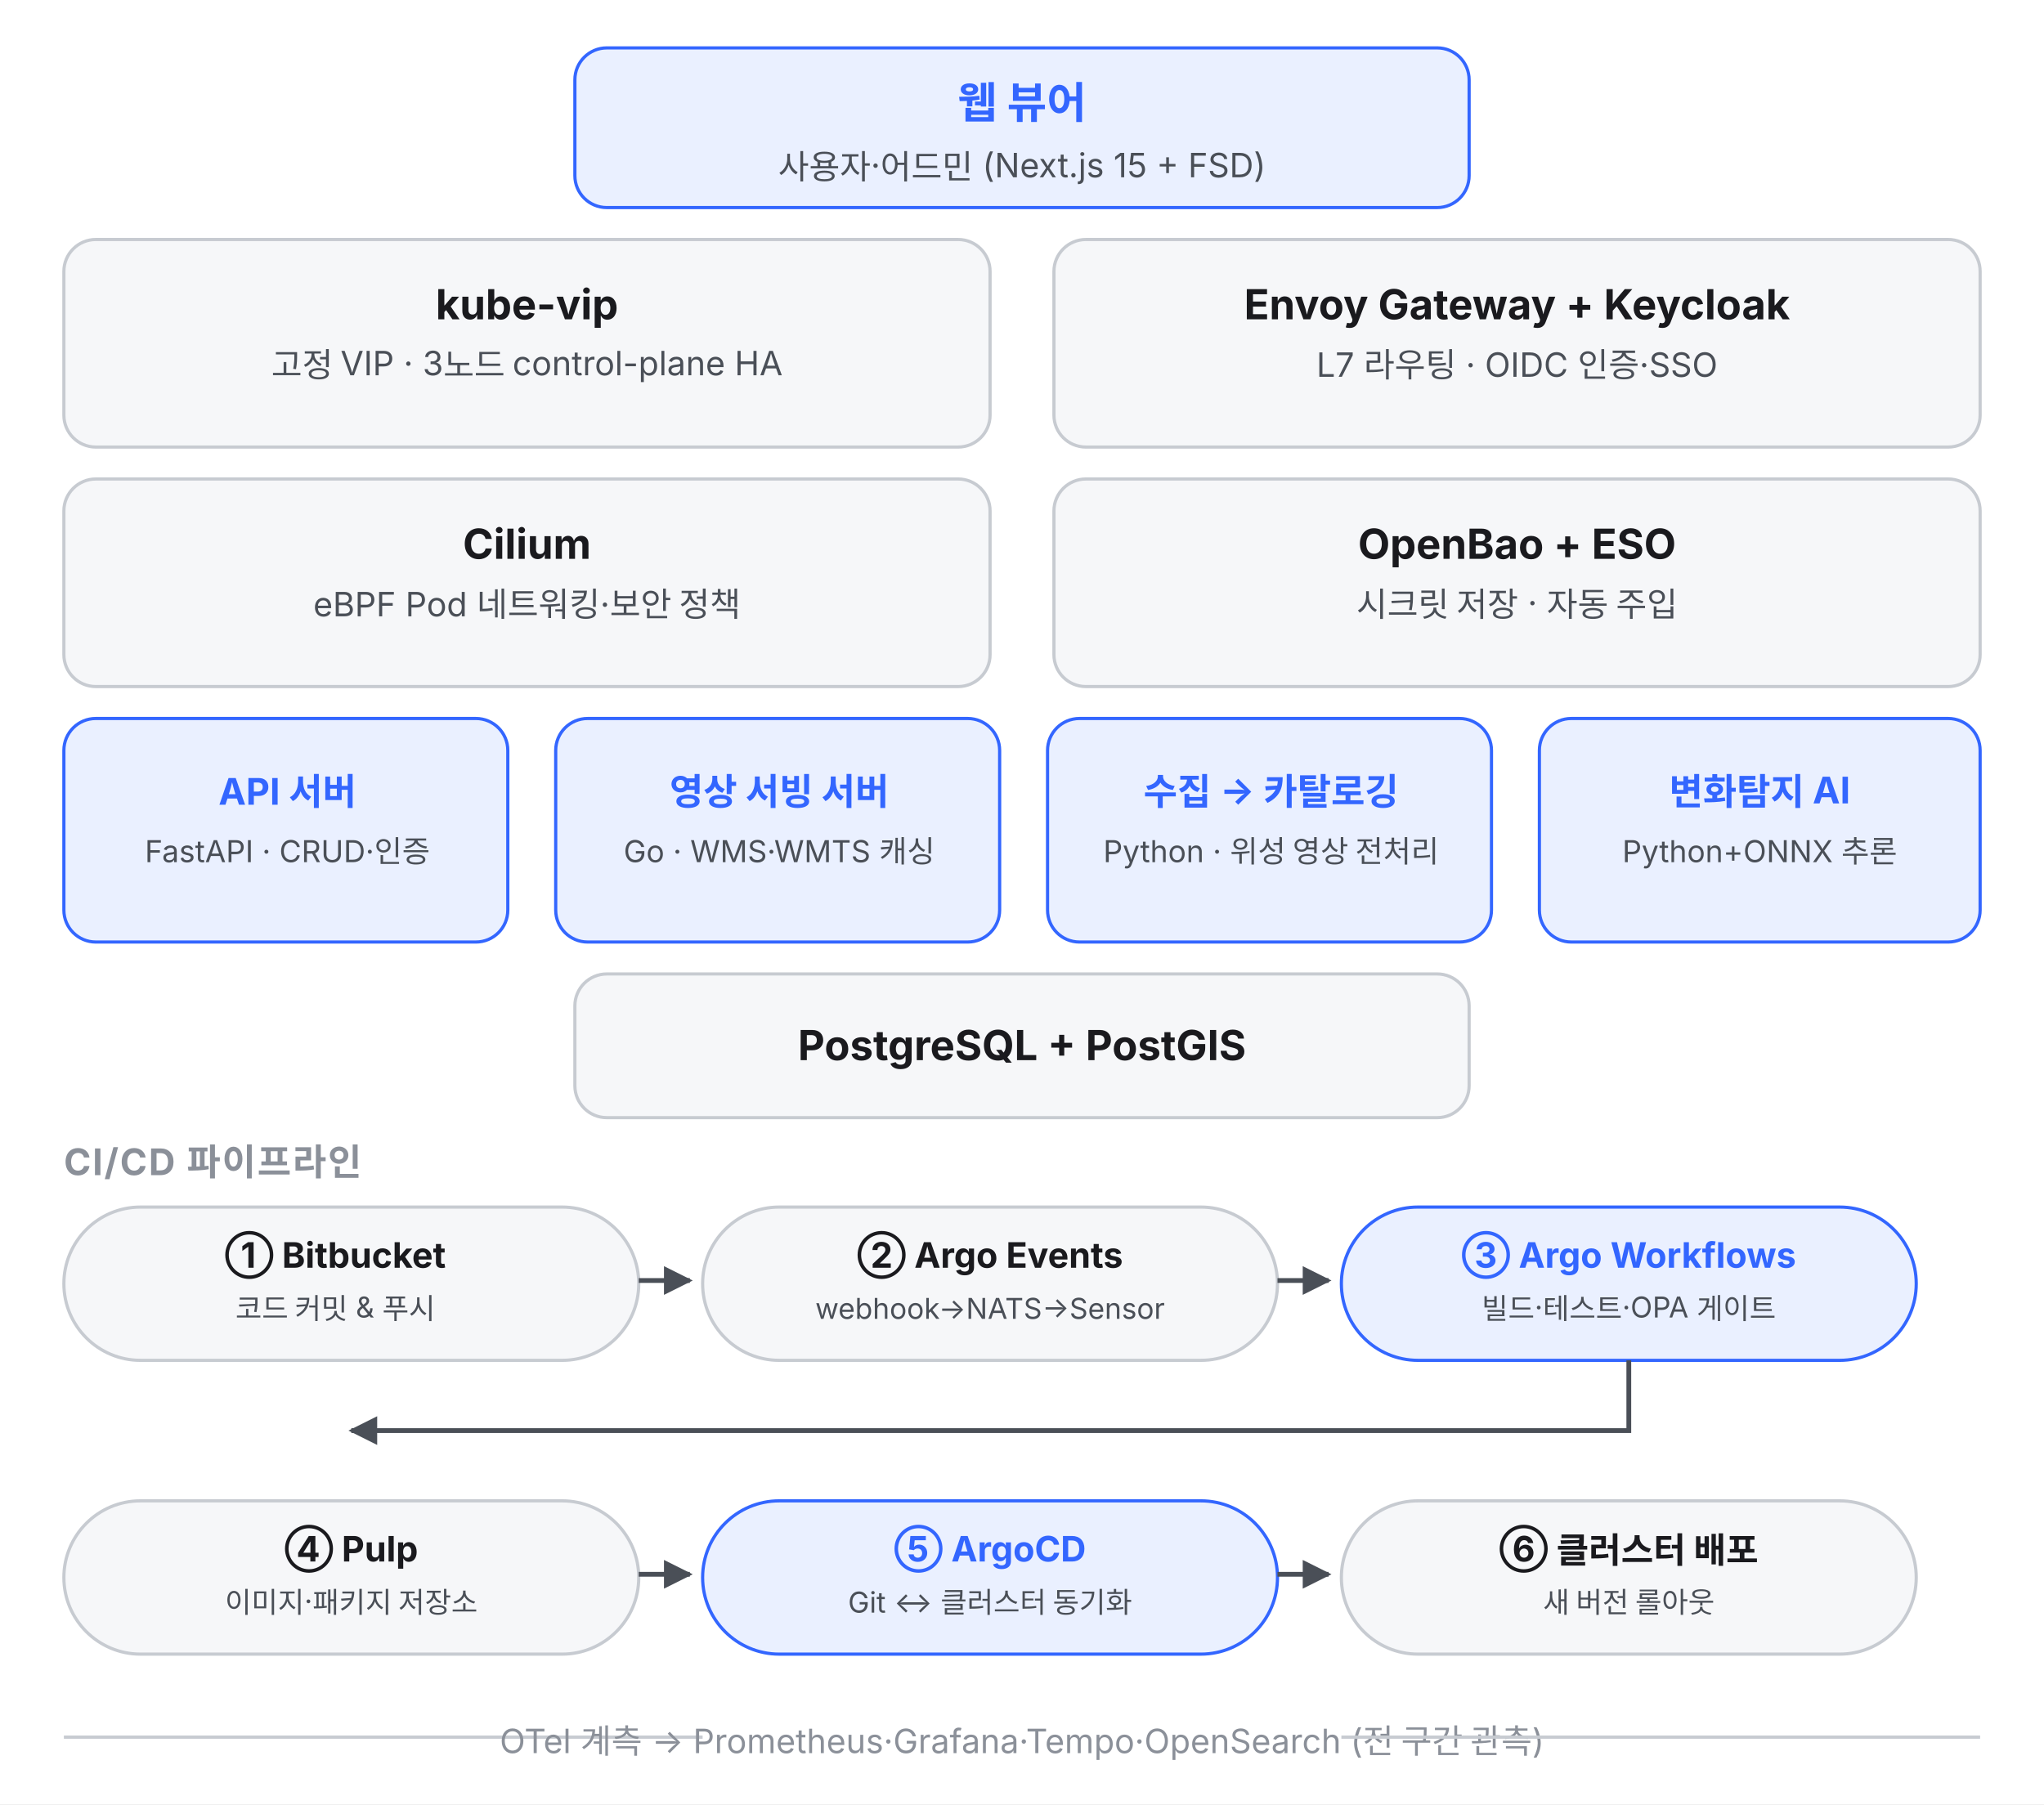
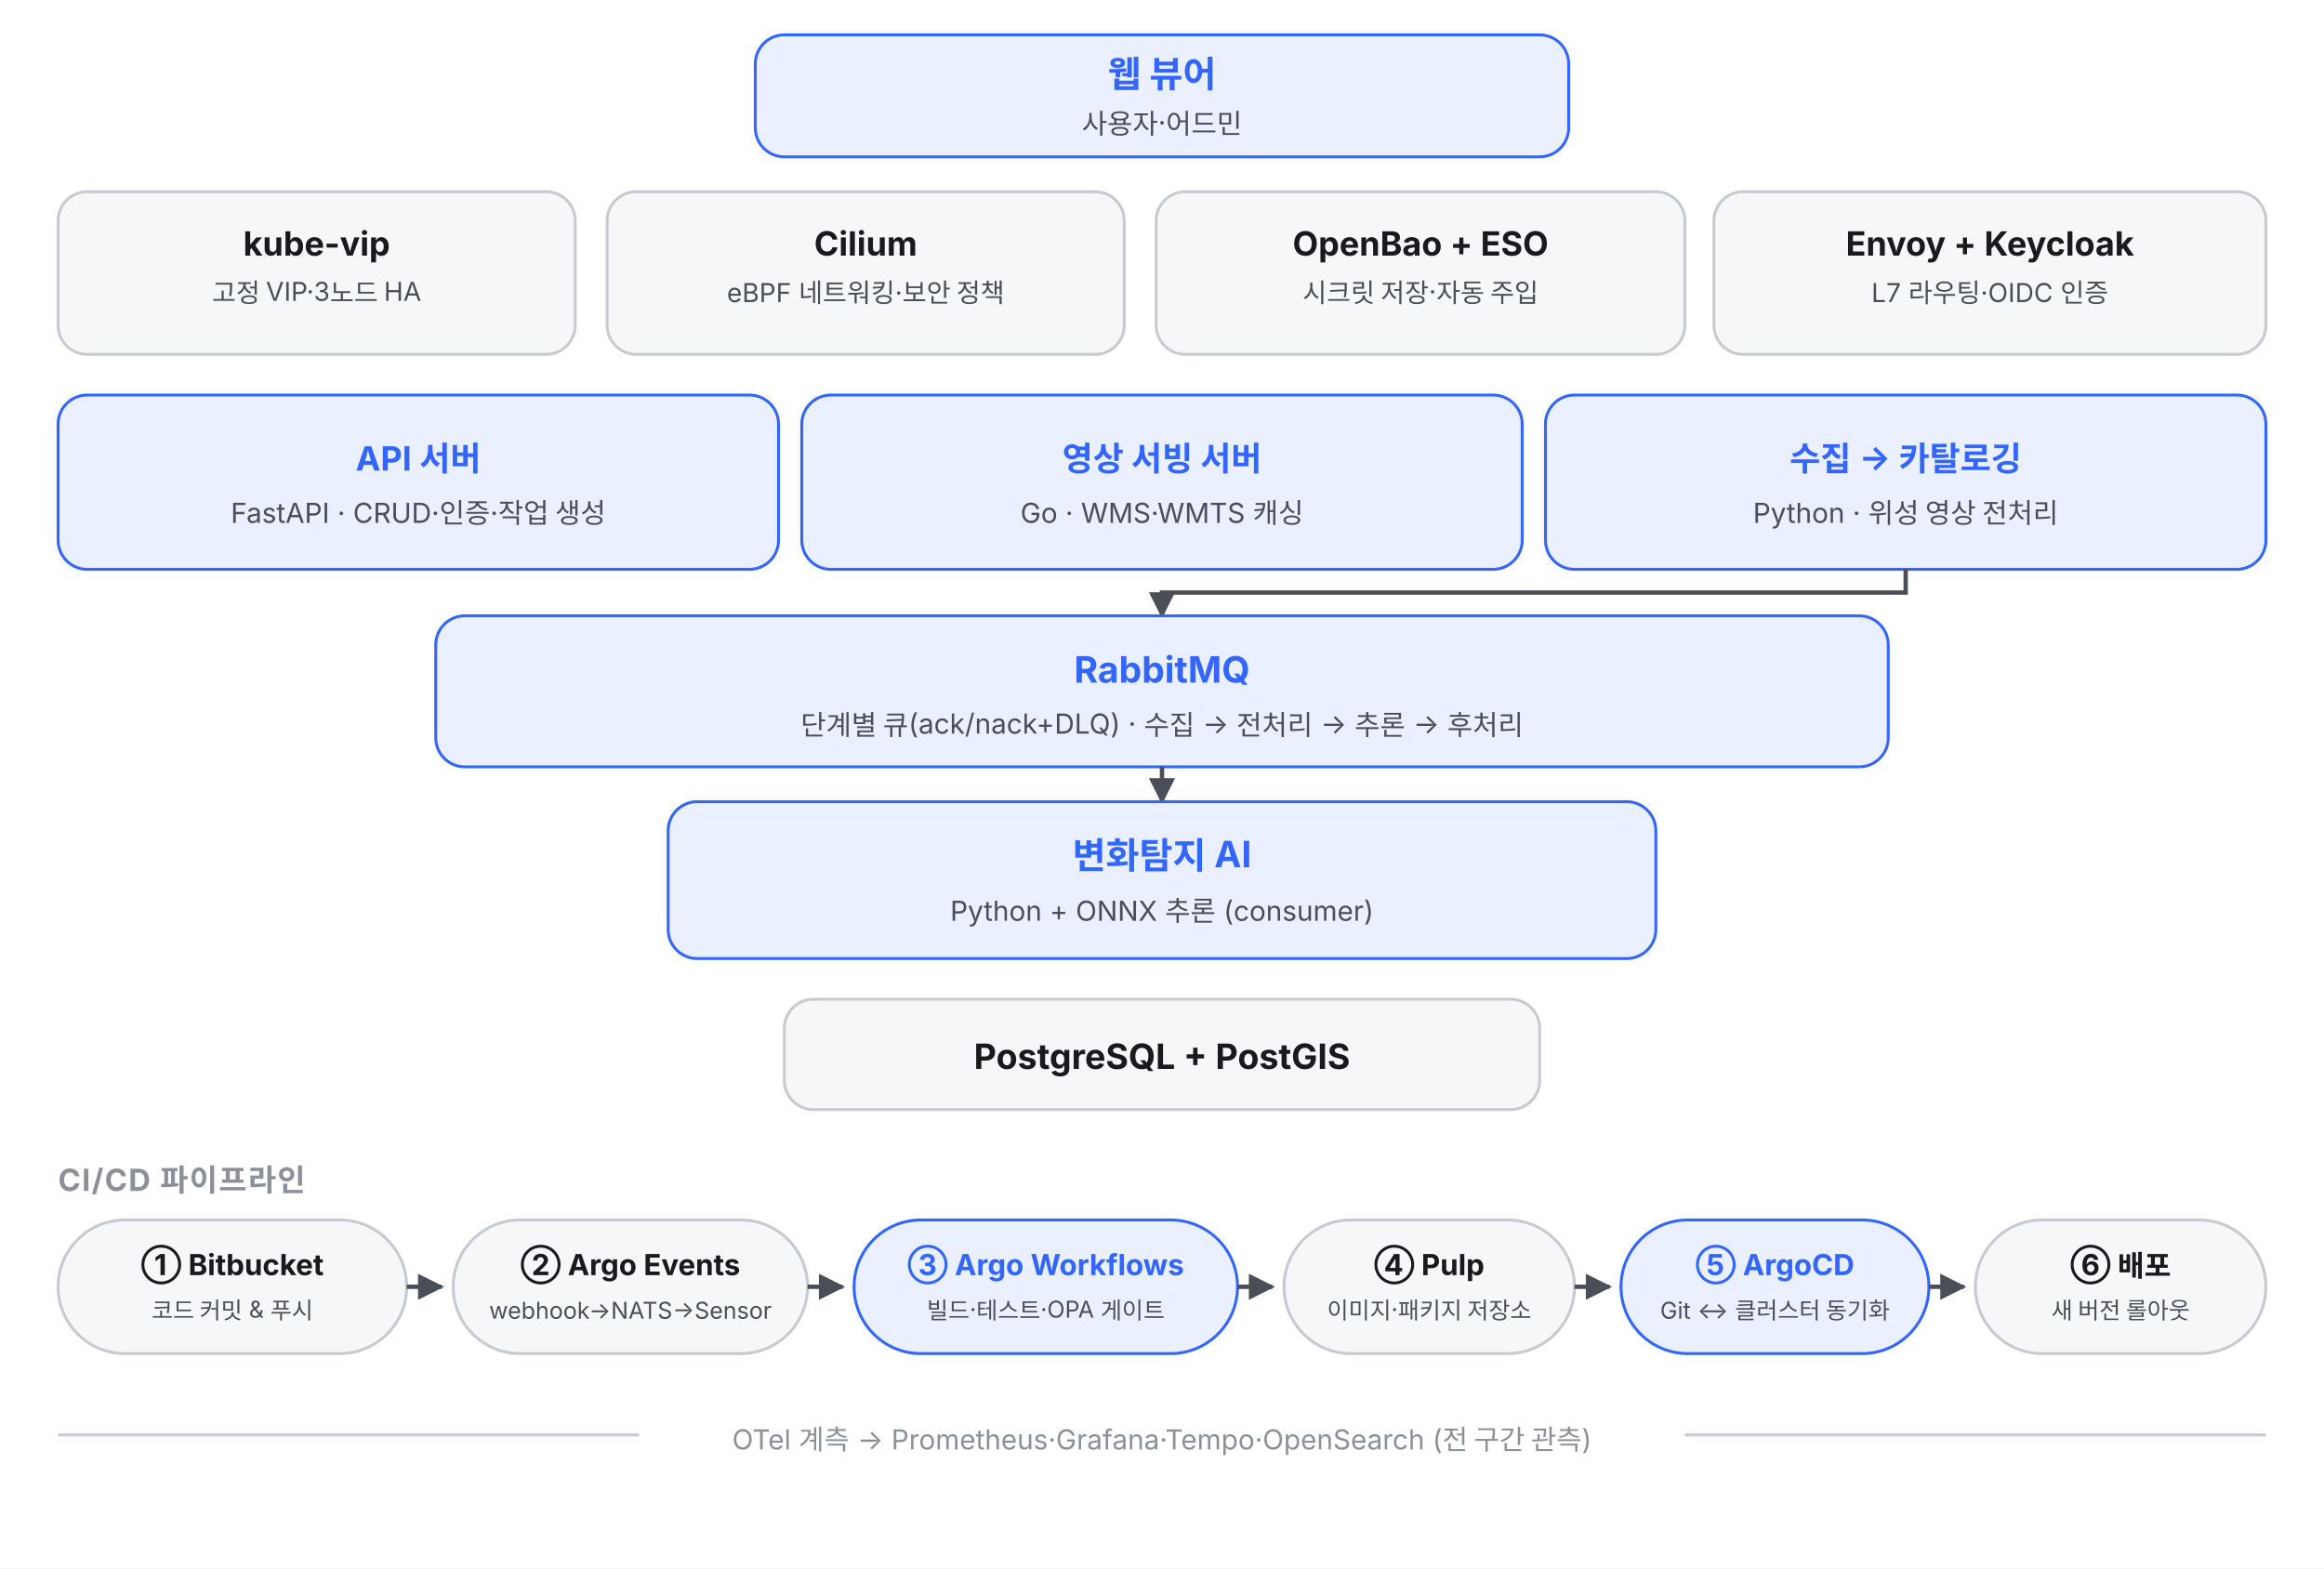
- <svg xmlns="http://www.w3.org/2000/svg" viewBox="0 0 640 565" font-family="Pretendard, -apple-system, sans-serif">
+ <svg xmlns="http://www.w3.org/2000/svg" viewBox="0 0 800 540" font-family="Pretendard, -apple-system, sans-serif">
  <defs>
    <marker id="arrowc" viewBox="0 0 10 10" refX="9" refY="5" markerWidth="6" markerHeight="6" orient="auto-start-reverse">
      <path d="M0,0 L10,5 L0,10 z" fill="#4a4f57" />
    </marker>
  </defs>
-   <rect width="640" height="565" fill="#ffffff" />
+   <rect width="800" height="540" fill="#ffffff" />
  <g fill="#1a1a1e">
-     <rect x="180" y="15" width="280" height="50" rx="10" fill="#eaf0ff" stroke="#3366ff" />
-     <text x="320" y="37" text-anchor="middle" font-size="13.5" font-weight="700" fill="#3366ff">웹 뷰어</text>
-     <text x="320" y="56" text-anchor="middle" font-size="10.5" fill="#4a4f57">사용자·어드민 (Next.js 15 + FSD)</text>
+     <rect x="260" y="12" width="280" height="42" rx="10" fill="#eaf0ff" stroke="#3366ff" />
+     <text x="400" y="30" text-anchor="middle" font-size="12.5" font-weight="700" fill="#3366ff">웹 뷰어</text>
+     <text x="400" y="46" text-anchor="middle" font-size="9.5" fill="#4a4f57">사용자·어드민</text>
  </g>
  <g fill="#1a1a1e">
-     <rect x="20" y="75" width="290" height="65" rx="10" fill="#f6f7f9" stroke="#c7cbd1" />
-     <text x="165" y="100" text-anchor="middle" font-size="13" font-weight="700">kube-vip</text>
-     <text x="165" y="118" text-anchor="middle" font-size="10.5" fill="#4a4f57">고정 VIP · 3노드 control-plane HA</text>
-     <rect x="330" y="75" width="290" height="65" rx="10" fill="#f6f7f9" stroke="#c7cbd1" />
-     <text x="475" y="100" text-anchor="middle" font-size="13" font-weight="700">Envoy Gateway + Keycloak</text>
-     <text x="475" y="118" text-anchor="middle" font-size="10.5" fill="#4a4f57">L7 라우팅 · OIDC 인증·SSO</text>
+     <rect x="20" y="66" width="178" height="56" rx="10" fill="#f6f7f9" stroke="#c7cbd1" />
+     <text x="109" y="88" text-anchor="middle" font-size="11.5" font-weight="700">kube-vip</text>
+     <text x="109" y="104" text-anchor="middle" font-size="9" fill="#4a4f57">고정 VIP·3노드 HA</text>
+     <rect x="209" y="66" width="178" height="56" rx="10" fill="#f6f7f9" stroke="#c7cbd1" />
+     <text x="298" y="88" text-anchor="middle" font-size="11.5" font-weight="700">Cilium</text>
+     <text x="298" y="104" text-anchor="middle" font-size="9" fill="#4a4f57">eBPF 네트워킹·보안 정책</text>
+     <rect x="398" y="66" width="182" height="56" rx="10" fill="#f6f7f9" stroke="#c7cbd1" />
+     <text x="489" y="88" text-anchor="middle" font-size="11.5" font-weight="700">OpenBao + ESO</text>
+     <text x="489" y="104" text-anchor="middle" font-size="9" fill="#4a4f57">시크릿 저장·자동 주입</text>
+     <rect x="590" y="66" width="190" height="56" rx="10" fill="#f6f7f9" stroke="#c7cbd1" />
+     <text x="685" y="88" text-anchor="middle" font-size="11.5" font-weight="700">Envoy + Keycloak</text>
+     <text x="685" y="104" text-anchor="middle" font-size="9" fill="#4a4f57">L7 라우팅·OIDC 인증</text>
  </g>
  <g fill="#1a1a1e">
-     <rect x="20" y="150" width="290" height="65" rx="10" fill="#f6f7f9" stroke="#c7cbd1" />
-     <text x="165" y="175" text-anchor="middle" font-size="13" font-weight="700">Cilium</text>
-     <text x="165" y="193" text-anchor="middle" font-size="10.5" fill="#4a4f57">eBPF Pod 네트워킹·보안 정책</text>
-     <rect x="330" y="150" width="290" height="65" rx="10" fill="#f6f7f9" stroke="#c7cbd1" />
-     <text x="475" y="175" text-anchor="middle" font-size="13" font-weight="700">OpenBao + ESO</text>
-     <text x="475" y="193" text-anchor="middle" font-size="10.5" fill="#4a4f57">시크릿 저장 · 자동 주입</text>
+     <rect x="20" y="136" width="248" height="60" rx="10" fill="#eaf0ff" stroke="#3366ff" />
+     <text x="144" y="162" text-anchor="middle" font-size="11.5" font-weight="700" fill="#3366ff">API 서버</text>
+     <text x="144" y="180" text-anchor="middle" font-size="9.5" fill="#4a4f57">FastAPI · CRUD·인증·작업 생성</text>
+     <rect x="276" y="136" width="248" height="60" rx="10" fill="#eaf0ff" stroke="#3366ff" />
+     <text x="400" y="162" text-anchor="middle" font-size="11.5" font-weight="700" fill="#3366ff">영상 서빙 서버</text>
+     <text x="400" y="180" text-anchor="middle" font-size="9.5" fill="#4a4f57">Go · WMS·WMTS 캐싱</text>
+     <rect x="532" y="136" width="248" height="60" rx="10" fill="#eaf0ff" stroke="#3366ff" />
+     <text x="656" y="162" text-anchor="middle" font-size="11.5" font-weight="700" fill="#3366ff">수집 → 카탈로깅</text>
+     <text x="656" y="180" text-anchor="middle" font-size="9.5" fill="#4a4f57">Python · 위성 영상 전처리</text>
+   </g>
+   <path d="M656,196 L656,204 L400,204 L400,212" fill="none" stroke="#4a4f57" stroke-width="1.5" marker-end="url(#arrowc)" />
+   <g fill="#1a1a1e">
+     <rect x="150" y="212" width="500" height="52" rx="10" fill="#eaf0ff" stroke="#3366ff" />
+     <text x="400" y="235" text-anchor="middle" font-size="12.5" font-weight="700" fill="#3366ff">RabbitMQ</text>
+     <text x="400" y="253" text-anchor="middle" font-size="9.5" fill="#4a4f57">단계별 큐(ack/nack+DLQ) · 수집 → 전처리 → 추론 → 후처리</text>
+   </g>
+   <line x1="400" y1="264" x2="400" y2="276" stroke="#4a4f57" stroke-width="1.5" marker-end="url(#arrowc)" />
+   <g fill="#1a1a1e">
+     <rect x="230" y="276" width="340" height="54" rx="10" fill="#eaf0ff" stroke="#3366ff" />
+     <text x="400" y="299" text-anchor="middle" font-size="12.5" font-weight="700" fill="#3366ff">변화탐지 AI</text>
+     <text x="400" y="317" text-anchor="middle" font-size="9.5" fill="#4a4f57">Python + ONNX 추론 (consumer)</text>
  </g>
  <g fill="#1a1a1e">
-     <rect x="20" y="225" width="139" height="70" rx="10" fill="#eaf0ff" stroke="#3366ff" />
-     <text x="90" y="252" text-anchor="middle" font-size="11.5" font-weight="700" fill="#3366ff">API 서버</text>
-     <text x="90" y="270" text-anchor="middle" font-size="9.5" fill="#4a4f57">FastAPI · CRUD·인증</text>
-     <rect x="174" y="225" width="139" height="70" rx="10" fill="#eaf0ff" stroke="#3366ff" />
-     <text x="244" y="252" text-anchor="middle" font-size="11.5" font-weight="700" fill="#3366ff">영상 서빙 서버</text>
-     <text x="244" y="270" text-anchor="middle" font-size="9.5" fill="#4a4f57">Go · WMS·WMTS 캐싱</text>
-     <rect x="328" y="225" width="139" height="70" rx="10" fill="#eaf0ff" stroke="#3366ff" />
-     <text x="398" y="252" text-anchor="middle" font-size="11.5" font-weight="700" fill="#3366ff">수집 → 카탈로깅</text>
-     <text x="398" y="270" text-anchor="middle" font-size="9.5" fill="#4a4f57">Python · 위성 영상 전처리</text>
-     <rect x="482" y="225" width="138" height="70" rx="10" fill="#eaf0ff" stroke="#3366ff" />
-     <text x="551" y="252" text-anchor="middle" font-size="11.5" font-weight="700" fill="#3366ff">변화탐지 AI</text>
-     <text x="551" y="270" text-anchor="middle" font-size="9.5" fill="#4a4f57">Python+ONNX 추론</text>
+     <rect x="270" y="344" width="260" height="38" rx="10" fill="#f6f7f9" stroke="#c7cbd1" />
+     <text x="400" y="368" text-anchor="middle" font-size="12" font-weight="700">PostgreSQL + PostGIS</text>
  </g>
+   <text x="20" y="410" font-size="10.5" font-weight="700" fill="#8b9099" letter-spacing="0.04em">CI/CD 파이프라인</text>
  <g fill="#1a1a1e">
-     <rect x="180" y="305" width="280" height="45" rx="10" fill="#f6f7f9" stroke="#c7cbd1" />
-     <text x="320" y="332" text-anchor="middle" font-size="13" font-weight="700">PostgreSQL + PostGIS</text>
+     <rect x="20" y="420" width="120" height="46" rx="23" fill="#f6f7f9" stroke="#c7cbd1" />
+     <text x="80" y="439" text-anchor="middle" font-size="10" font-weight="700">① Bitbucket</text>
+     <text x="80" y="454" text-anchor="middle" font-size="8" fill="#4a4f57">코드 커밋 &amp; 푸시</text>
+     <line x1="140" y1="443" x2="152" y2="443" stroke="#4a4f57" stroke-width="1.5" marker-end="url(#arrowc)" />
+     <rect x="156" y="420" width="122" height="46" rx="23" fill="#f6f7f9" stroke="#c7cbd1" />
+     <text x="217" y="439" text-anchor="middle" font-size="10" font-weight="700">② Argo Events</text>
+     <text x="217" y="454" text-anchor="middle" font-size="8" fill="#4a4f57">webhook→NATS→Sensor</text>
+     <line x1="278" y1="443" x2="290" y2="443" stroke="#4a4f57" stroke-width="1.5" marker-end="url(#arrowc)" />
+     <rect x="294" y="420" width="132" height="46" rx="23" fill="#eaf0ff" stroke="#3366ff" />
+     <text x="360" y="439" text-anchor="middle" font-size="10" font-weight="700" fill="#3366ff">③ Argo Workflows</text>
+     <text x="360" y="454" text-anchor="middle" font-size="8" fill="#4a4f57">빌드·테스트·OPA 게이트</text>
+     <line x1="426" y1="443" x2="438" y2="443" stroke="#4a4f57" stroke-width="1.5" marker-end="url(#arrowc)" />
+     <rect x="442" y="420" width="100" height="46" rx="23" fill="#f6f7f9" stroke="#c7cbd1" />
+     <text x="492" y="439" text-anchor="middle" font-size="10" font-weight="700">④ Pulp</text>
+     <text x="492" y="454" text-anchor="middle" font-size="8" fill="#4a4f57">이미지·패키지 저장소</text>
+     <line x1="542" y1="443" x2="554" y2="443" stroke="#4a4f57" stroke-width="1.5" marker-end="url(#arrowc)" />
+     <rect x="558" y="420" width="106" height="46" rx="23" fill="#eaf0ff" stroke="#3366ff" />
+     <text x="611" y="439" text-anchor="middle" font-size="10" font-weight="700" fill="#3366ff">⑤ ArgoCD</text>
+     <text x="611" y="454" text-anchor="middle" font-size="8" fill="#4a4f57">Git ↔ 클러스터 동기화</text>
+     <line x1="664" y1="443" x2="676" y2="443" stroke="#4a4f57" stroke-width="1.5" marker-end="url(#arrowc)" />
+     <rect x="680" y="420" width="100" height="46" rx="23" fill="#f6f7f9" stroke="#c7cbd1" />
+     <text x="730" y="439" text-anchor="middle" font-size="10" font-weight="700">⑥ 배포</text>
+     <text x="730" y="454" text-anchor="middle" font-size="8" fill="#4a4f57">새 버전 롤아웃</text>
  </g>
-   <text x="20" y="368" font-size="11.5" font-weight="700" fill="#8b9099" letter-spacing="0.04em">CI/CD 파이프라인</text>
-   <g fill="#1a1a1e">
-     <rect x="20" y="378" width="180" height="48" rx="24" fill="#f6f7f9" stroke="#c7cbd1" />
-     <text x="105" y="397" text-anchor="middle" font-size="11" font-weight="700">① Bitbucket</text>
-     <text x="105" y="413" text-anchor="middle" font-size="9" fill="#4a4f57">코드 커밋 &amp; 푸시</text>
-     <line x1="200" y1="401" x2="216" y2="401" stroke="#4a4f57" stroke-width="1.5" marker-end="url(#arrowc)" />
-     <rect x="220" y="378" width="180" height="48" rx="24" fill="#f6f7f9" stroke="#c7cbd1" />
-     <text x="310" y="397" text-anchor="middle" font-size="11" font-weight="700">② Argo Events</text>
-     <text x="310" y="413" text-anchor="middle" font-size="9" fill="#4a4f57">webhook→NATS→Sensor</text>
-     <line x1="400" y1="401" x2="416" y2="401" stroke="#4a4f57" stroke-width="1.5" marker-end="url(#arrowc)" />
-     <rect x="420" y="378" width="180" height="48" rx="24" fill="#eaf0ff" stroke="#3366ff" />
-     <text x="510" y="397" text-anchor="middle" font-size="11" font-weight="700" fill="#3366ff">③ Argo Workflows</text>
-     <text x="510" y="413" text-anchor="middle" font-size="9" fill="#4a4f57">빌드·테스트·OPA 게이트</text>
-   </g>
-   <path d="M510,426 L510,448 L110,448" fill="none" stroke="#4a4f57" stroke-width="1.5" marker-end="url(#arrowc)" />
-   <g fill="#1a1a1e">
-     <rect x="20" y="470" width="180" height="48" rx="24" fill="#f6f7f9" stroke="#c7cbd1" />
-     <text x="110" y="489" text-anchor="middle" font-size="11" font-weight="700">④ Pulp</text>
-     <text x="110" y="505" text-anchor="middle" font-size="9" fill="#4a4f57">이미지·패키지 저장소</text>
-     <line x1="200" y1="493" x2="216" y2="493" stroke="#4a4f57" stroke-width="1.5" marker-end="url(#arrowc)" />
-     <rect x="220" y="470" width="180" height="48" rx="24" fill="#eaf0ff" stroke="#3366ff" />
-     <text x="310" y="489" text-anchor="middle" font-size="11" font-weight="700" fill="#3366ff">⑤ ArgoCD</text>
-     <text x="310" y="505" text-anchor="middle" font-size="9" fill="#4a4f57">Git ↔ 클러스터 동기화</text>
-     <line x1="400" y1="493" x2="416" y2="493" stroke="#4a4f57" stroke-width="1.5" marker-end="url(#arrowc)" />
-     <rect x="420" y="470" width="180" height="48" rx="24" fill="#f6f7f9" stroke="#c7cbd1" />
-     <text x="510" y="489" text-anchor="middle" font-size="11" font-weight="700">⑥ 클러스터 배포</text>
-     <text x="510" y="505" text-anchor="middle" font-size="9" fill="#4a4f57">새 버전 롤아웃</text>
-   </g>
-   <line x1="20" y1="544" x2="220" y2="544" stroke="#c7cbd1" />
-   <text x="320" y="549" text-anchor="middle" font-size="10.5" fill="#8b9099">OTel 계측 → Prometheus·Grafana·Tempo·OpenSearch (전 구간 관측)</text>
-   <line x1="420" y1="544" x2="620" y2="544" stroke="#c7cbd1" />
+   <line x1="20" y1="494" x2="220" y2="494" stroke="#c7cbd1" />
+   <text x="400" y="499" text-anchor="middle" font-size="9.5" fill="#8b9099">OTel 계측 → Prometheus·Grafana·Tempo·OpenSearch (전 구간 관측)</text>
+   <line x1="580" y1="494" x2="780" y2="494" stroke="#c7cbd1" />
</svg>
